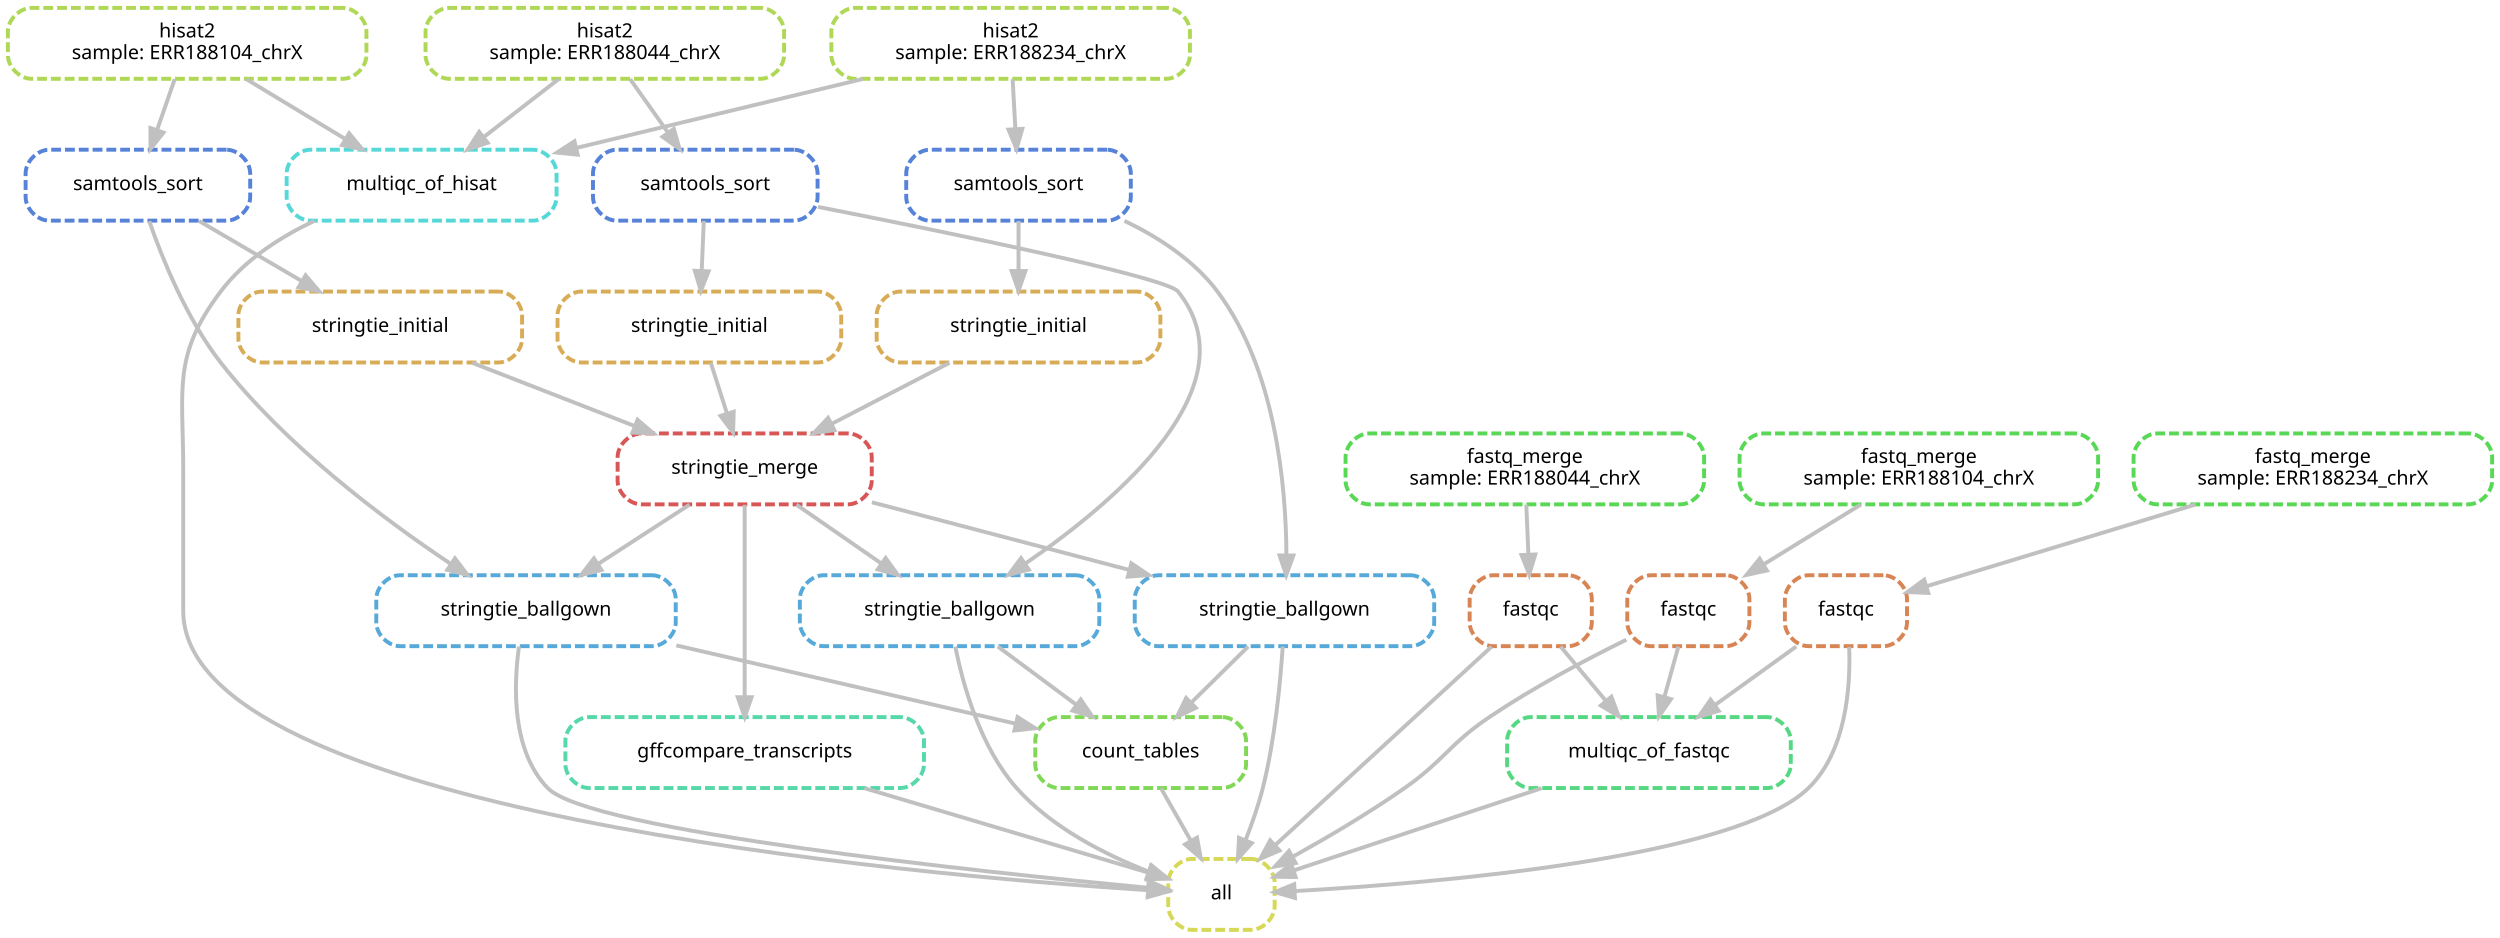
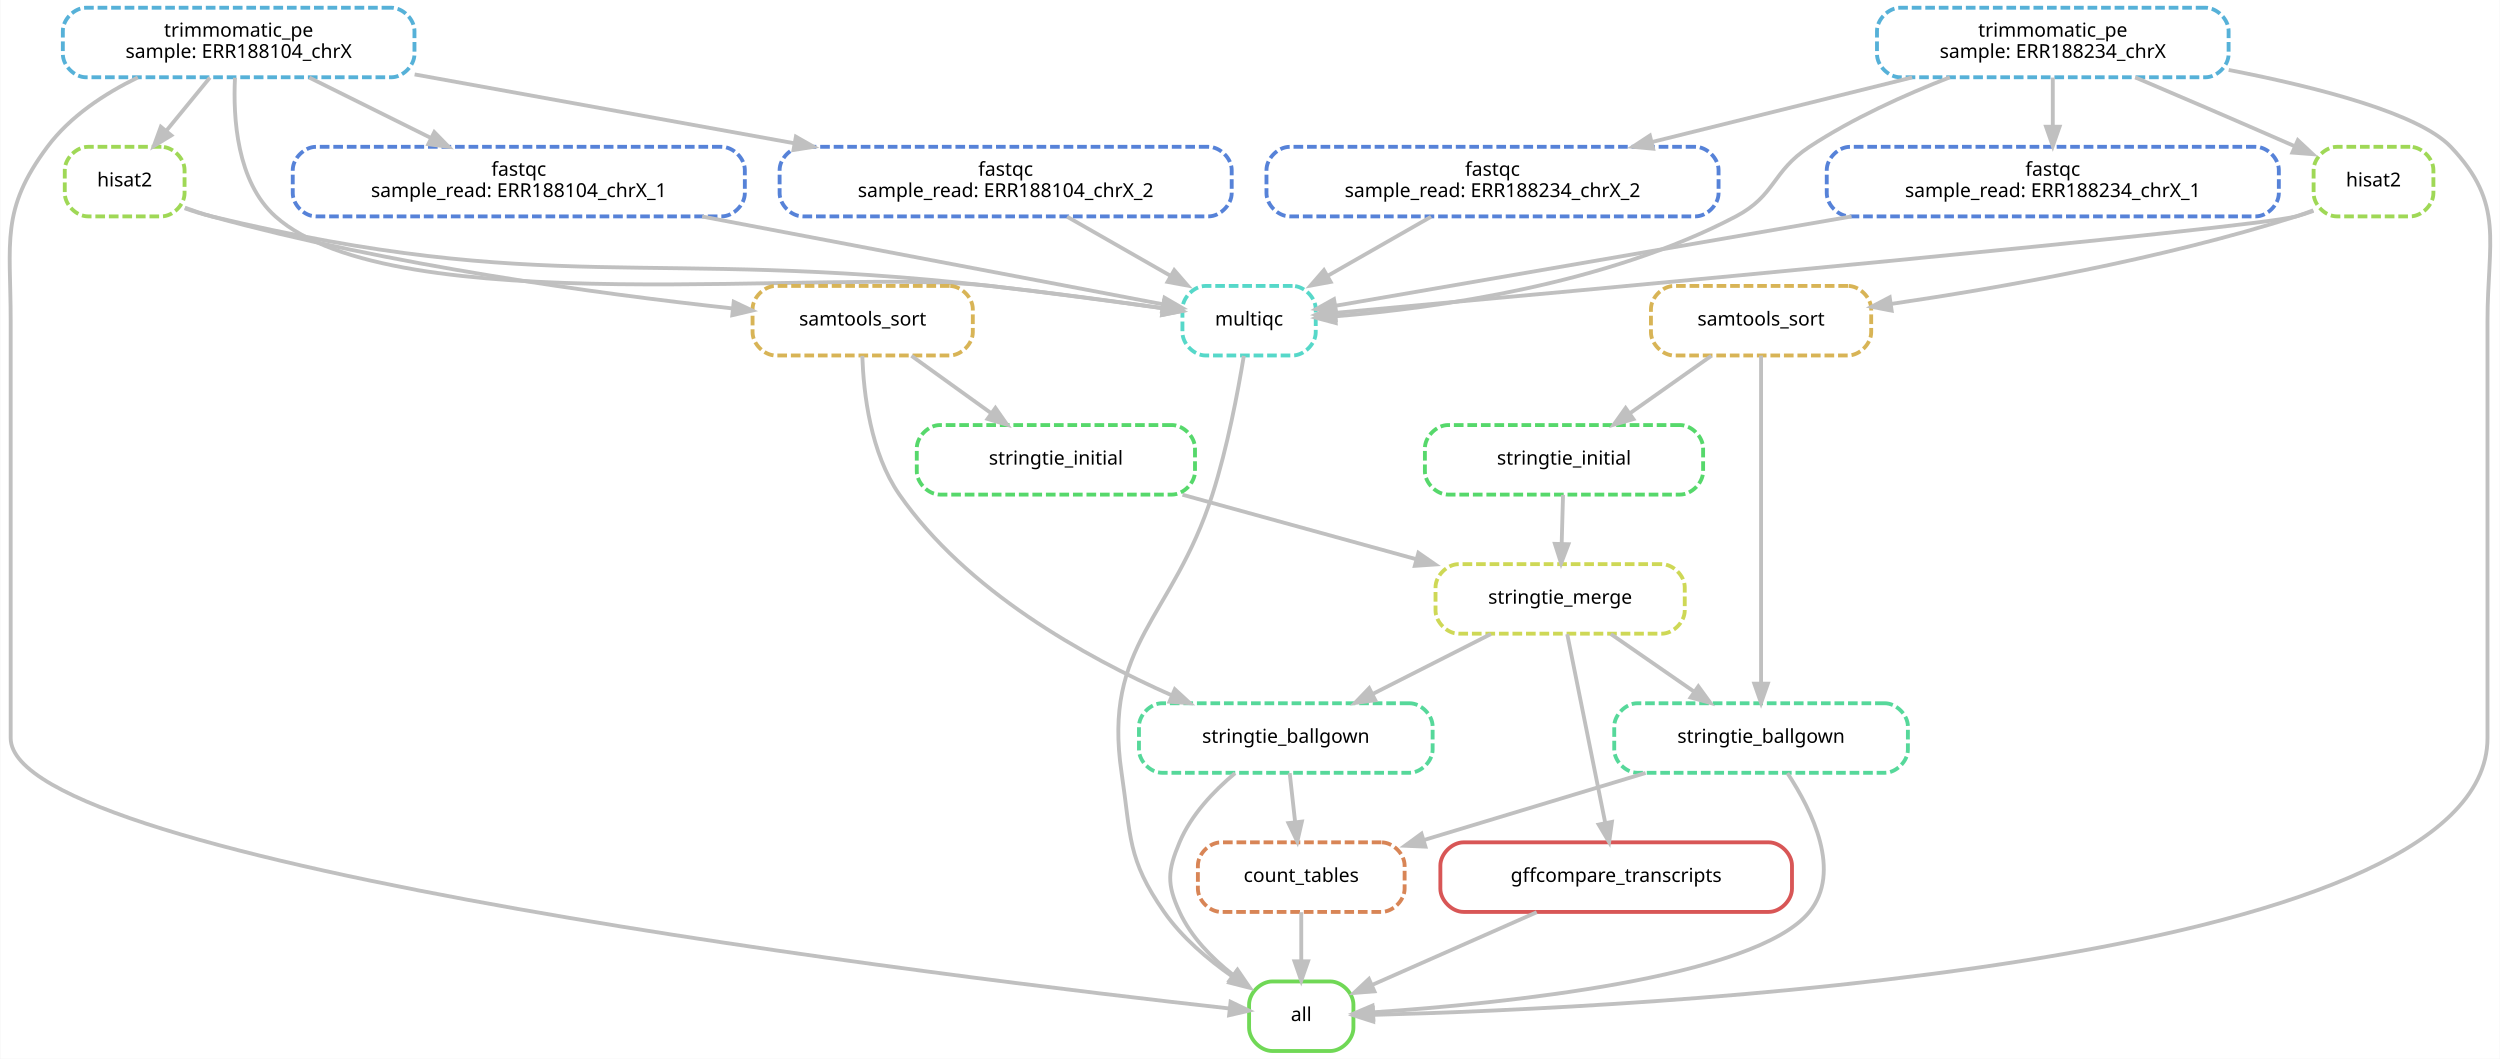
- <svg xmlns="http://www.w3.org/2000/svg" width="1269pt" height="476pt" viewBox="0.00 0.00 1269.00 476.00">
-   <g id="graph0" class="graph" transform="scale(1 1) rotate(0) translate(4 472)">
-     <polygon fill="#ffffff" stroke="transparent" points="-4,4 -4,-472 1265,-472 1265,4 -4,4" />
+ <svg xmlns="http://www.w3.org/2000/svg" width="1294pt" height="548pt" viewBox="0.00 0.00 1293.65 548.00">
+   <g id="graph0" class="graph" transform="scale(1 1) rotate(0) translate(4 544)">
+     <polygon fill="#ffffff" stroke="transparent" points="-4,4 -4,-544 1289.652,-544 1289.652,4 -4,4" />
    <g id="node1" class="node">
-       <path fill="none" stroke="#d6d856" stroke-width="2" stroke-dasharray="5,2" d="M631,-36C631,-36 601,-36 601,-36 595,-36 589,-30 589,-24 589,-24 589,-12 589,-12 589,-6 595,0 601,0 601,0 631,0 631,0 637,0 643,-6 643,-12 643,-12 643,-24 643,-24 643,-30 637,-36 631,-36" />
-       <text text-anchor="middle" x="616" y="-15.5" font-family="sans" font-size="10.00" fill="#000000">all</text>
+       <path fill="none" stroke="#70d856" stroke-width="2" d="M684.352,-36C684.352,-36 654.352,-36 654.352,-36 648.352,-36 642.352,-30 642.352,-24 642.352,-24 642.352,-12 642.352,-12 642.352,-6 648.352,0 654.352,0 654.352,0 684.352,0 684.352,0 690.352,0 696.352,-6 696.352,-12 696.352,-12 696.352,-24 696.352,-24 696.352,-30 690.352,-36 684.352,-36" />
+       <text text-anchor="middle" x="669.352" y="-15.5" font-family="sans" font-size="10.00" fill="#000000">all</text>
    </g>
    <g id="node2" class="node">
-       <path fill="none" stroke="#56a9d8" stroke-width="2" stroke-dasharray="5,2" d="M542,-180C542,-180 414,-180 414,-180 408,-180 402,-174 402,-168 402,-168 402,-156 402,-156 402,-150 408,-144 414,-144 414,-144 542,-144 542,-144 548,-144 554,-150 554,-156 554,-156 554,-168 554,-168 554,-174 548,-180 542,-180" />
-       <text text-anchor="middle" x="478" y="-159.5" font-family="sans" font-size="10.00" fill="#000000">stringtie_ballgown</text>
+       <path fill="none" stroke="#56d89a" stroke-width="2" stroke-dasharray="5,2" d="M725.352,-180C725.352,-180 597.352,-180 597.352,-180 591.352,-180 585.352,-174 585.352,-168 585.352,-168 585.352,-156 585.352,-156 585.352,-150 591.352,-144 597.352,-144 597.352,-144 725.352,-144 725.352,-144 731.352,-144 737.352,-150 737.352,-156 737.352,-156 737.352,-168 737.352,-168 737.352,-174 731.352,-180 725.352,-180" />
+       <text text-anchor="middle" x="661.352" y="-159.5" font-family="sans" font-size="10.00" fill="#000000">stringtie_ballgown</text>
    </g>
    <g id="edge1" class="edge">
-       <path fill="none" stroke="#c0c0c0" stroke-width="2" d="M480.894,-143.777C484.86,-124.033 493.692,-92.6 512,-72 529.894,-51.865 557.099,-38.113 579.197,-29.527" />
-       <polygon fill="#c0c0c0" stroke="#c0c0c0" stroke-width="2" points="580.453,-32.794 588.624,-26.051 578.031,-26.227 580.453,-32.794" />
+       <path fill="none" stroke="#c0c0c0" stroke-width="2" d="M635.095,-143.815C624.009,-134.529 612.306,-122.19 606.352,-108 600.161,-93.246 599.666,-86.536 606.352,-72 612.299,-59.068 623.042,-48.074 633.991,-39.448" />
+       <polygon fill="#c0c0c0" stroke="#c0c0c0" stroke-width="2" points="636.343,-42.063 642.329,-33.321 632.198,-36.423 636.343,-42.063" />
+     </g>
+     <g id="node6" class="node">
+       <path fill="none" stroke="#d88556" stroke-width="2" stroke-dasharray="5,2" d="M710.852,-108C710.852,-108 627.852,-108 627.852,-108 621.852,-108 615.852,-102 615.852,-96 615.852,-96 615.852,-84 615.852,-84 615.852,-78 621.852,-72 627.852,-72 627.852,-72 710.852,-72 710.852,-72 716.852,-72 722.852,-78 722.852,-84 722.852,-84 722.852,-96 722.852,-96 722.852,-102 716.852,-108 710.852,-108" />
+       <text text-anchor="middle" x="669.352" y="-87.5" font-family="sans" font-size="10.00" fill="#000000">count_tables</text>
+     </g>
+     <g id="edge21" class="edge">
+       <path fill="none" stroke="#c0c0c0" stroke-width="2" d="M663.37,-143.831C664.226,-136.131 665.243,-126.974 666.194,-118.417" />
+       <polygon fill="#c0c0c0" stroke="#c0c0c0" stroke-width="2" points="669.68,-118.739 667.306,-108.413 662.723,-117.966 669.68,-118.739" />
+     </g>
+     <g id="node3" class="node">
+       <path fill="none" stroke="#56d89a" stroke-width="2" stroke-dasharray="5,2" d="M971.352,-180C971.352,-180 843.352,-180 843.352,-180 837.352,-180 831.352,-174 831.352,-168 831.352,-168 831.352,-156 831.352,-156 831.352,-150 837.352,-144 843.352,-144 843.352,-144 971.352,-144 971.352,-144 977.352,-144 983.352,-150 983.352,-156 983.352,-156 983.352,-168 983.352,-168 983.352,-174 977.352,-180 971.352,-180" />
+       <text text-anchor="middle" x="907.352" y="-159.5" font-family="sans" font-size="10.00" fill="#000000">stringtie_ballgown</text>
+     </g>
+     <g id="edge2" class="edge">
+       <path fill="none" stroke="#c0c0c0" stroke-width="2" d="M920.993,-143.829C933.989,-124.13 949.263,-92.736 932.352,-72 904.306,-37.611 772.496,-24.505 706.785,-20.046" />
+       <polygon fill="#c0c0c0" stroke="#c0c0c0" stroke-width="2" points="706.659,-16.531 696.454,-19.38 706.208,-23.516 706.659,-16.531" />
+     </g>
+     <g id="edge22" class="edge">
+       <path fill="none" stroke="#c0c0c0" stroke-width="2" d="M847.601,-143.924C812.611,-133.339 768.447,-119.978 732.832,-109.204" />
+       <polygon fill="#c0c0c0" stroke="#c0c0c0" stroke-width="2" points="733.614,-105.784 723.029,-106.239 731.587,-112.484 733.614,-105.784" />
+     </g>
+     <g id="node4" class="node">
+       <path fill="none" stroke="#d85656" stroke-width="2" d="M911.352,-108C911.352,-108 753.352,-108 753.352,-108 747.352,-108 741.352,-102 741.352,-96 741.352,-96 741.352,-84 741.352,-84 741.352,-78 747.352,-72 753.352,-72 753.352,-72 911.352,-72 911.352,-72 917.352,-72 923.352,-78 923.352,-84 923.352,-84 923.352,-96 923.352,-96 923.352,-102 917.352,-108 911.352,-108" />
+       <text text-anchor="middle" x="832.352" y="-87.5" font-family="sans" font-size="10.00" fill="#000000">gffcompare_transcripts</text>
+     </g>
+     <g id="edge3" class="edge">
+       <path fill="none" stroke="#c0c0c0" stroke-width="2" d="M791.22,-71.831C764.961,-60.232 731.222,-45.329 705.904,-34.146" />
+       <polygon fill="#c0c0c0" stroke="#c0c0c0" stroke-width="2" points="707.207,-30.895 696.646,-30.056 704.379,-37.298 707.207,-30.895" />
+     </g>
+     <g id="node5" class="node">
+       <path fill="none" stroke="#56d8c9" stroke-width="2" stroke-dasharray="5,2" d="M664.852,-396C664.852,-396 619.852,-396 619.852,-396 613.852,-396 607.852,-390 607.852,-384 607.852,-384 607.852,-372 607.852,-372 607.852,-366 613.852,-360 619.852,-360 619.852,-360 664.852,-360 664.852,-360 670.852,-360 676.852,-366 676.852,-372 676.852,-372 676.852,-384 676.852,-384 676.852,-390 670.852,-396 664.852,-396" />
+       <text text-anchor="middle" x="642.352" y="-375.5" font-family="sans" font-size="10.00" fill="#000000">multiqc</text>
+     </g>
+     <g id="edge4" class="edge">
+       <path fill="none" stroke="#c0c0c0" stroke-width="2" d="M639.621,-359.791C636.606,-341.41 631.128,-312.339 623.352,-288 602.862,-223.871 566.406,-210.584 576.352,-144 581.295,-110.907 579.223,-99.454 598.352,-72 607.559,-58.785 621.003,-47.396 633.722,-38.529" />
+       <polygon fill="#c0c0c0" stroke="#c0c0c0" stroke-width="2" points="635.954,-41.248 642.351,-32.802 632.083,-35.416 635.954,-41.248" />
+     </g>
+     <g id="edge5" class="edge">
+       <path fill="none" stroke="#c0c0c0" stroke-width="2" d="M669.352,-71.831C669.352,-64.131 669.352,-54.974 669.352,-46.417" />
+       <polygon fill="#c0c0c0" stroke="#c0c0c0" stroke-width="2" points="672.852,-46.413 669.352,-36.413 665.852,-46.413 672.852,-46.413" />
+     </g>
+     <g id="node7" class="node">
+       <path fill="none" stroke="#56b1d8" stroke-width="2" stroke-dasharray="5,2" d="M198.352,-540C198.352,-540 40.352,-540 40.352,-540 34.352,-540 28.352,-534 28.352,-528 28.352,-528 28.352,-516 28.352,-516 28.352,-510 34.352,-504 40.352,-504 40.352,-504 198.352,-504 198.352,-504 204.352,-504 210.352,-510 210.352,-516 210.352,-516 210.352,-528 210.352,-528 210.352,-534 204.352,-540 198.352,-540" />
+       <text text-anchor="middle" x="119.352" y="-525" font-family="sans" font-size="10.00" fill="#000000">trimmomatic_pe</text>
+       <text text-anchor="middle" x="119.352" y="-514" font-family="sans" font-size="10.00" fill="#000000">sample: ERR188104_chrX</text>
+     </g>
+     <g id="edge6" class="edge">
+       <path fill="none" stroke="#c0c0c0" stroke-width="2" d="M67.147,-503.905C49.879,-495.498 32.098,-483.785 20.352,-468 -4.055,-435.203 1.352,-418.882 1.352,-378 1.352,-378 1.352,-378 1.352,-162 1.352,-96.962 491.495,-37.686 632.077,-22.022" />
+       <polygon fill="#c0c0c0" stroke="#c0c0c0" stroke-width="2" points="632.783,-25.466 642.338,-20.888 632.014,-18.508 632.783,-25.466" />
+     </g>
+     <g id="edge19" class="edge">
+       <path fill="none" stroke="#c0c0c0" stroke-width="2" d="M117.456,-503.748C116.423,-483.058 118.357,-449.889 138.352,-432 199.918,-376.918 426.289,-405.501 508.352,-396 538.199,-392.544 571.702,-388.044 597.741,-384.408" />
+       <polygon fill="#c0c0c0" stroke="#c0c0c0" stroke-width="2" points="598.274,-387.867 607.69,-383.01 597.3,-380.935 598.274,-387.867" />
+     </g>
+     <g id="node12" class="node">
+       <path fill="none" stroke="#5682d8" stroke-width="2" stroke-dasharray="5,2" d="M369.352,-468C369.352,-468 159.352,-468 159.352,-468 153.352,-468 147.352,-462 147.352,-456 147.352,-456 147.352,-444 147.352,-444 147.352,-438 153.352,-432 159.352,-432 159.352,-432 369.352,-432 369.352,-432 375.352,-432 381.352,-438 381.352,-444 381.352,-444 381.352,-456 381.352,-456 381.352,-462 375.352,-468 369.352,-468" />
+       <text text-anchor="middle" x="264.352" y="-453" font-family="sans" font-size="10.00" fill="#000000">fastqc</text>
+       <text text-anchor="middle" x="264.352" y="-442" font-family="sans" font-size="10.00" fill="#000000">sample_read: ERR188104_chrX_1</text>
+     </g>
+     <g id="edge27" class="edge">
+       <path fill="none" stroke="#c0c0c0" stroke-width="2" d="M155.941,-503.831C175.076,-494.33 198.674,-482.612 218.964,-472.537" />
+       <polygon fill="#c0c0c0" stroke="#c0c0c0" stroke-width="2" points="220.625,-475.62 228.025,-468.038 217.512,-469.351 220.625,-475.62" />
+     </g>
+     <g id="node14" class="node">
+       <path fill="none" stroke="#5682d8" stroke-width="2" stroke-dasharray="5,2" d="M621.352,-468C621.352,-468 411.352,-468 411.352,-468 405.352,-468 399.352,-462 399.352,-456 399.352,-456 399.352,-444 399.352,-444 399.352,-438 405.352,-432 411.352,-432 411.352,-432 621.352,-432 621.352,-432 627.352,-432 633.352,-438 633.352,-444 633.352,-444 633.352,-456 633.352,-456 633.352,-462 627.352,-468 621.352,-468" />
+       <text text-anchor="middle" x="516.352" y="-453" font-family="sans" font-size="10.00" fill="#000000">fastqc</text>
+       <text text-anchor="middle" x="516.352" y="-442" font-family="sans" font-size="10.00" fill="#000000">sample_read: ERR188104_chrX_2</text>
+     </g>
+     <g id="edge29" class="edge">
+       <path fill="none" stroke="#c0c0c0" stroke-width="2" d="M210.431,-505.482C268.872,-494.883 345.09,-481.06 406.828,-469.863" />
+       <polygon fill="#c0c0c0" stroke="#c0c0c0" stroke-width="2" points="407.784,-473.247 416.999,-468.019 406.535,-466.359 407.784,-473.247" />
+     </g>
+     <g id="node16" class="node">
+       <path fill="none" stroke="#9fd856" stroke-width="2" stroke-dasharray="5,2" d="M79.352,-468C79.352,-468 41.352,-468 41.352,-468 35.352,-468 29.352,-462 29.352,-456 29.352,-456 29.352,-444 29.352,-444 29.352,-438 35.352,-432 41.352,-432 41.352,-432 79.352,-432 79.352,-432 85.352,-432 91.352,-438 91.352,-444 91.352,-444 91.352,-456 91.352,-456 91.352,-462 85.352,-468 79.352,-468" />
+       <text text-anchor="middle" x="60.352" y="-447.5" font-family="sans" font-size="10.00" fill="#000000">hisat2</text>
+     </g>
+     <g id="edge31" class="edge">
+       <path fill="none" stroke="#c0c0c0" stroke-width="2" d="M104.463,-503.831C97.599,-495.454 89.322,-485.353 81.8,-476.175" />
+       <polygon fill="#c0c0c0" stroke="#c0c0c0" stroke-width="2" points="84.486,-473.93 75.44,-468.413 79.071,-478.366 84.486,-473.93" />
+     </g>
+     <g id="node8" class="node">
+       <path fill="none" stroke="#56b1d8" stroke-width="2" stroke-dasharray="5,2" d="M1137.352,-540C1137.352,-540 979.352,-540 979.352,-540 973.352,-540 967.352,-534 967.352,-528 967.352,-528 967.352,-516 967.352,-516 967.352,-510 973.352,-504 979.352,-504 979.352,-504 1137.352,-504 1137.352,-504 1143.352,-504 1149.352,-510 1149.352,-516 1149.352,-516 1149.352,-528 1149.352,-528 1149.352,-534 1143.352,-540 1137.352,-540" />
+       <text text-anchor="middle" x="1058.352" y="-525" font-family="sans" font-size="10.00" fill="#000000">trimmomatic_pe</text>
+       <text text-anchor="middle" x="1058.352" y="-514" font-family="sans" font-size="10.00" fill="#000000">sample: ERR188234_chrX</text>
+     </g>
+     <g id="edge7" class="edge">
+       <path fill="none" stroke="#c0c0c0" stroke-width="2" d="M1149.387,-507.794C1196.73,-498.578 1248.061,-485.098 1264.352,-468 1292.553,-438.402 1283.352,-418.882 1283.352,-378 1283.352,-378 1283.352,-378 1283.352,-162 1283.352,-42.871 839.708,-22.221 706.639,-18.707" />
+       <polygon fill="#c0c0c0" stroke="#c0c0c0" stroke-width="2" points="706.61,-15.205 696.527,-18.457 706.437,-22.203 706.61,-15.205" />
+     </g>
+     <g id="edge20" class="edge">
+       <path fill="none" stroke="#c0c0c0" stroke-width="2" d="M1005.053,-503.985C981.765,-494.919 954.723,-482.709 932.352,-468 912.913,-455.219 914.936,-442.841 894.352,-432 827.546,-396.817 739.315,-384.554 686.934,-380.282" />
+       <polygon fill="#c0c0c0" stroke="#c0c0c0" stroke-width="2" points="687.188,-376.791 676.953,-379.529 686.662,-383.771 687.188,-376.791" />
+     </g>
+     <g id="node13" class="node">
+       <path fill="none" stroke="#5682d8" stroke-width="2" stroke-dasharray="5,2" d="M1163.352,-468C1163.352,-468 953.352,-468 953.352,-468 947.352,-468 941.352,-462 941.352,-456 941.352,-456 941.352,-444 941.352,-444 941.352,-438 947.352,-432 953.352,-432 953.352,-432 1163.352,-432 1163.352,-432 1169.352,-432 1175.352,-438 1175.352,-444 1175.352,-444 1175.352,-456 1175.352,-456 1175.352,-462 1169.352,-468 1163.352,-468" />
+       <text text-anchor="middle" x="1058.352" y="-453" font-family="sans" font-size="10.00" fill="#000000">fastqc</text>
+       <text text-anchor="middle" x="1058.352" y="-442" font-family="sans" font-size="10.00" fill="#000000">sample_read: ERR188234_chrX_1</text>
+     </g>
+     <g id="edge28" class="edge">
+       <path fill="none" stroke="#c0c0c0" stroke-width="2" d="M1058.352,-503.831C1058.352,-496.131 1058.352,-486.974 1058.352,-478.417" />
+       <polygon fill="#c0c0c0" stroke="#c0c0c0" stroke-width="2" points="1061.852,-478.413 1058.352,-468.413 1054.852,-478.413 1061.852,-478.413" />
+     </g>
+     <g id="node15" class="node">
+       <path fill="none" stroke="#5682d8" stroke-width="2" stroke-dasharray="5,2" d="M873.352,-468C873.352,-468 663.352,-468 663.352,-468 657.352,-468 651.352,-462 651.352,-456 651.352,-456 651.352,-444 651.352,-444 651.352,-438 657.352,-432 663.352,-432 663.352,-432 873.352,-432 873.352,-432 879.352,-432 885.352,-438 885.352,-444 885.352,-444 885.352,-456 885.352,-456 885.352,-462 879.352,-468 873.352,-468" />
+       <text text-anchor="middle" x="768.352" y="-453" font-family="sans" font-size="10.00" fill="#000000">fastqc</text>
+       <text text-anchor="middle" x="768.352" y="-442" font-family="sans" font-size="10.00" fill="#000000">sample_read: ERR188234_chrX_2</text>
+     </g>
+     <g id="edge30" class="edge">
+       <path fill="none" stroke="#c0c0c0" stroke-width="2" d="M985.547,-503.924C944.531,-493.741 893.169,-480.989 850.691,-470.443" />
+       <polygon fill="#c0c0c0" stroke="#c0c0c0" stroke-width="2" points="851.484,-467.034 840.935,-468.021 849.797,-473.827 851.484,-467.034" />
+     </g>
+     <g id="node17" class="node">
+       <path fill="none" stroke="#9fd856" stroke-width="2" stroke-dasharray="5,2" d="M1243.352,-468C1243.352,-468 1205.352,-468 1205.352,-468 1199.352,-468 1193.352,-462 1193.352,-456 1193.352,-456 1193.352,-444 1193.352,-444 1193.352,-438 1199.352,-432 1205.352,-432 1205.352,-432 1243.352,-432 1243.352,-432 1249.352,-432 1255.352,-438 1255.352,-444 1255.352,-444 1255.352,-456 1255.352,-456 1255.352,-462 1249.352,-468 1243.352,-468" />
+       <text text-anchor="middle" x="1224.352" y="-447.5" font-family="sans" font-size="10.00" fill="#000000">hisat2</text>
+     </g>
+     <g id="edge32" class="edge">
+       <path fill="none" stroke="#c0c0c0" stroke-width="2" d="M1101.009,-503.943C1123.352,-494.434 1151.361,-482.434 1183.698,-468.258" />
+       <polygon fill="#c0c0c0" stroke="#c0c0c0" stroke-width="2" points="1185.184,-471.428 1192.932,-464.203 1182.369,-465.019 1185.184,-471.428" />
+     </g>
+     <g id="node9" class="node">
+       <path fill="none" stroke="#ced856" stroke-width="2" stroke-dasharray="5,2" d="M855.852,-252C855.852,-252 750.852,-252 750.852,-252 744.852,-252 738.852,-246 738.852,-240 738.852,-240 738.852,-228 738.852,-228 738.852,-222 744.852,-216 750.852,-216 750.852,-216 855.852,-216 855.852,-216 861.852,-216 867.852,-222 867.852,-228 867.852,-228 867.852,-240 867.852,-240 867.852,-246 861.852,-252 855.852,-252" />
+       <text text-anchor="middle" x="803.352" y="-231.5" font-family="sans" font-size="10.00" fill="#000000">stringtie_merge</text>
+     </g>
+     <g id="edge8" class="edge">
+       <path fill="none" stroke="#c0c0c0" stroke-width="2" d="M767.519,-215.831C748.936,-206.409 726.053,-194.806 706.295,-184.788" />
+       <polygon fill="#c0c0c0" stroke="#c0c0c0" stroke-width="2" points="707.674,-181.564 697.173,-180.163 704.509,-187.807 707.674,-181.564" />
+     </g>
+     <g id="edge10" class="edge">
+       <path fill="none" stroke="#c0c0c0" stroke-width="2" d="M829.595,-215.831C842.651,-206.793 858.605,-195.748 872.656,-186.02" />
+       <polygon fill="#c0c0c0" stroke="#c0c0c0" stroke-width="2" points="874.887,-188.733 881.116,-180.163 870.902,-182.977 874.887,-188.733" />
+     </g>
+     <g id="edge12" class="edge">
+       <path fill="none" stroke="#c0c0c0" stroke-width="2" d="M807.024,-215.762C811.993,-191.093 820.901,-146.86 826.718,-117.973" />
+       <polygon fill="#c0c0c0" stroke="#c0c0c0" stroke-width="2" points="830.165,-118.584 828.708,-108.09 823.303,-117.202 830.165,-118.584" />
+     </g>
+     <g id="node10" class="node">
+       <path fill="none" stroke="#d8b456" stroke-width="2" stroke-dasharray="5,2" d="M487.352,-396C487.352,-396 397.352,-396 397.352,-396 391.352,-396 385.352,-390 385.352,-384 385.352,-384 385.352,-372 385.352,-372 385.352,-366 391.352,-360 397.352,-360 397.352,-360 487.352,-360 487.352,-360 493.352,-360 499.352,-366 499.352,-372 499.352,-372 499.352,-384 499.352,-384 499.352,-390 493.352,-396 487.352,-396" />
+       <text text-anchor="middle" x="442.352" y="-375.5" font-family="sans" font-size="10.00" fill="#000000">samtools_sort</text>
+     </g>
+     <g id="edge9" class="edge">
+       <path fill="none" stroke="#c0c0c0" stroke-width="2" d="M442.15,-359.811C442.796,-340.383 446.384,-309.491 461.352,-288 495.91,-238.379 556.945,-204.137 602.528,-184.009" />
+       <polygon fill="#c0c0c0" stroke="#c0c0c0" stroke-width="2" points="603.917,-187.221 611.716,-180.049 601.147,-180.793 603.917,-187.221" />
+     </g>
+     <g id="node18" class="node">
+       <path fill="none" stroke="#56d86b" stroke-width="2" stroke-dasharray="5,2" d="M602.352,-324C602.352,-324 482.352,-324 482.352,-324 476.352,-324 470.352,-318 470.352,-312 470.352,-312 470.352,-300 470.352,-300 470.352,-294 476.352,-288 482.352,-288 482.352,-288 602.352,-288 602.352,-288 608.352,-288 614.352,-294 614.352,-300 614.352,-300 614.352,-312 614.352,-312 614.352,-318 608.352,-324 602.352,-324" />
+       <text text-anchor="middle" x="542.352" y="-303.5" font-family="sans" font-size="10.00" fill="#000000">stringtie_initial</text>
+     </g>
+     <g id="edge33" class="edge">
+       <path fill="none" stroke="#c0c0c0" stroke-width="2" d="M467.586,-359.831C480.139,-350.793 495.48,-339.748 508.991,-330.02" />
+       <polygon fill="#c0c0c0" stroke="#c0c0c0" stroke-width="2" points="511.055,-332.846 517.125,-324.163 506.965,-327.166 511.055,-332.846" />
    </g>
    <g id="node11" class="node">
-       <path fill="none" stroke="#80d856" stroke-width="2" stroke-dasharray="5,2" d="M616.5,-108C616.5,-108 533.5,-108 533.5,-108 527.5,-108 521.5,-102 521.5,-96 521.5,-96 521.5,-84 521.5,-84 521.5,-78 527.5,-72 533.5,-72 533.5,-72 616.5,-72 616.5,-72 622.5,-72 628.5,-78 628.5,-84 628.5,-84 628.5,-96 628.5,-96 628.5,-102 622.5,-108 616.5,-108" />
-       <text text-anchor="middle" x="575" y="-87.5" font-family="sans" font-size="10.00" fill="#000000">count_tables</text>
-     </g>
-     <g id="edge27" class="edge">
-       <path fill="none" stroke="#c0c0c0" stroke-width="2" d="M502.477,-143.831C514.539,-134.878 529.254,-123.956 542.269,-114.296" />
-       <polygon fill="#c0c0c0" stroke="#c0c0c0" stroke-width="2" points="544.587,-116.933 550.531,-108.163 540.415,-111.313 544.587,-116.933" />
-     </g>
-     <g id="node3" class="node">
-       <path fill="none" stroke="#56a9d8" stroke-width="2" stroke-dasharray="5,2" d="M327,-180C327,-180 199,-180 199,-180 193,-180 187,-174 187,-168 187,-168 187,-156 187,-156 187,-150 193,-144 199,-144 199,-144 327,-144 327,-144 333,-144 339,-150 339,-156 339,-156 339,-168 339,-168 339,-174 333,-180 327,-180" />
-       <text text-anchor="middle" x="263" y="-159.5" font-family="sans" font-size="10.00" fill="#000000">stringtie_ballgown</text>
-     </g>
-     <g id="edge2" class="edge">
-       <path fill="none" stroke="#c0c0c0" stroke-width="2" d="M259.443,-143.787C256.622,-123.448 255.74,-90.911 274,-72 295.022,-50.229 494.614,-29.294 578.817,-21.352" />
-       <polygon fill="#c0c0c0" stroke="#c0c0c0" stroke-width="2" points="579.333,-24.819 588.965,-20.405 578.683,-17.849 579.333,-24.819" />
-     </g>
-     <g id="edge28" class="edge">
-       <path fill="none" stroke="#c0c0c0" stroke-width="2" d="M339.324,-144.387C392.151,-132.196 461.641,-116.16 511.455,-104.664" />
-       <polygon fill="#c0c0c0" stroke="#c0c0c0" stroke-width="2" points="512.501,-108.015 521.458,-102.356 510.927,-101.194 512.501,-108.015" />
-     </g>
-     <g id="node4" class="node">
-       <path fill="none" stroke="#56a9d8" stroke-width="2" stroke-dasharray="5,2" d="M712,-180C712,-180 584,-180 584,-180 578,-180 572,-174 572,-168 572,-168 572,-156 572,-156 572,-150 578,-144 584,-144 584,-144 712,-144 712,-144 718,-144 724,-150 724,-156 724,-156 724,-168 724,-168 724,-174 718,-180 712,-180" />
-       <text text-anchor="middle" x="648" y="-159.5" font-family="sans" font-size="10.00" fill="#000000">stringtie_ballgown</text>
-     </g>
-     <g id="edge3" class="edge">
-       <path fill="none" stroke="#c0c0c0" stroke-width="2" d="M647.11,-143.828C645.902,-125.476 643.14,-96.426 637,-72 634.779,-63.165 631.502,-53.823 628.193,-45.439" />
-       <polygon fill="#c0c0c0" stroke="#c0c0c0" stroke-width="2" points="631.401,-44.037 624.356,-36.123 624.928,-46.703 631.401,-44.037" />
-     </g>
-     <g id="edge29" class="edge">
-       <path fill="none" stroke="#c0c0c0" stroke-width="2" d="M629.579,-143.831C620.847,-135.219 610.268,-124.785 600.758,-115.405" />
-       <polygon fill="#c0c0c0" stroke="#c0c0c0" stroke-width="2" points="602.992,-112.693 593.415,-108.163 598.077,-117.677 602.992,-112.693" />
-     </g>
-     <g id="node5" class="node">
-       <path fill="none" stroke="#56d8a9" stroke-width="2" stroke-dasharray="5,2" d="M453,-108C453,-108 295,-108 295,-108 289,-108 283,-102 283,-96 283,-96 283,-84 283,-84 283,-78 289,-72 295,-72 295,-72 453,-72 453,-72 459,-72 465,-78 465,-84 465,-84 465,-96 465,-96 465,-102 459,-108 453,-108" />
-       <text text-anchor="middle" x="374" y="-87.5" font-family="sans" font-size="10.00" fill="#000000">gffcompare_transcripts</text>
-     </g>
-     <g id="edge4" class="edge">
-       <path fill="none" stroke="#c0c0c0" stroke-width="2" d="M434.755,-71.924C480.124,-58.426 540.664,-40.414 578.999,-29.009" />
-       <polygon fill="#c0c0c0" stroke="#c0c0c0" stroke-width="2" points="580.131,-32.324 588.718,-26.117 578.135,-25.614 580.131,-32.324" />
-     </g>
-     <g id="node6" class="node">
-       <path fill="none" stroke="#d88556" stroke-width="2" stroke-dasharray="5,2" d="M792,-180C792,-180 754,-180 754,-180 748,-180 742,-174 742,-168 742,-168 742,-156 742,-156 742,-150 748,-144 754,-144 754,-144 792,-144 792,-144 798,-144 804,-150 804,-156 804,-156 804,-168 804,-168 804,-174 798,-180 792,-180" />
-       <text text-anchor="middle" x="773" y="-159.5" font-family="sans" font-size="10.00" fill="#000000">fastqc</text>
-     </g>
-     <g id="edge5" class="edge">
-       <path fill="none" stroke="#c0c0c0" stroke-width="2" d="M753.116,-143.762C725.275,-118.227 674.582,-71.732 643.247,-42.991" />
-       <polygon fill="#c0c0c0" stroke="#c0c0c0" stroke-width="2" points="645.458,-40.27 635.723,-36.09 640.726,-45.428 645.458,-40.27" />
-     </g>
-     <g id="node9" class="node">
-       <path fill="none" stroke="#56d882" stroke-width="2" stroke-dasharray="5,2" d="M893,-108C893,-108 773,-108 773,-108 767,-108 761,-102 761,-96 761,-96 761,-84 761,-84 761,-78 767,-72 773,-72 773,-72 893,-72 893,-72 899,-72 905,-78 905,-84 905,-84 905,-96 905,-96 905,-102 899,-108 893,-108" />
-       <text text-anchor="middle" x="833" y="-87.5" font-family="sans" font-size="10.00" fill="#000000">multiqc_of_fastqc</text>
-     </g>
-     <g id="edge21" class="edge">
-       <path fill="none" stroke="#c0c0c0" stroke-width="2" d="M788.14,-143.831C795.122,-135.454 803.539,-125.353 811.188,-116.175" />
-       <polygon fill="#c0c0c0" stroke="#c0c0c0" stroke-width="2" points="813.942,-118.336 817.656,-108.413 808.565,-113.855 813.942,-118.336" />
-     </g>
-     <g id="node7" class="node">
-       <path fill="none" stroke="#d88556" stroke-width="2" stroke-dasharray="5,2" d="M872,-180C872,-180 834,-180 834,-180 828,-180 822,-174 822,-168 822,-168 822,-156 822,-156 822,-150 828,-144 834,-144 834,-144 872,-144 872,-144 878,-144 884,-150 884,-156 884,-156 884,-168 884,-168 884,-174 878,-180 872,-180" />
-       <text text-anchor="middle" x="853" y="-159.5" font-family="sans" font-size="10.00" fill="#000000">fastqc</text>
-     </g>
-     <g id="edge6" class="edge">
-       <path fill="none" stroke="#c0c0c0" stroke-width="2" d="M821.547,-147.281C801.116,-137.219 774.245,-123.023 752,-108 731.345,-94.05 729.407,-86.31 709,-72 690.906,-59.312 669.662,-46.813 652.049,-37.04" />
-       <polygon fill="#c0c0c0" stroke="#c0c0c0" stroke-width="2" points="653.657,-33.93 643.206,-32.191 650.292,-40.068 653.657,-33.93" />
-     </g>
-     <g id="edge22" class="edge">
-       <path fill="none" stroke="#c0c0c0" stroke-width="2" d="M847.953,-143.831C845.791,-136.046 843.215,-126.773 840.815,-118.135" />
-       <polygon fill="#c0c0c0" stroke="#c0c0c0" stroke-width="2" points="844.164,-117.112 838.115,-108.413 837.419,-118.985 844.164,-117.112" />
-     </g>
-     <g id="node8" class="node">
-       <path fill="none" stroke="#d88556" stroke-width="2" stroke-dasharray="5,2" d="M952,-180C952,-180 914,-180 914,-180 908,-180 902,-174 902,-168 902,-168 902,-156 902,-156 902,-150 908,-144 914,-144 914,-144 952,-144 952,-144 958,-144 964,-150 964,-156 964,-156 964,-168 964,-168 964,-174 958,-180 952,-180" />
-       <text text-anchor="middle" x="933" y="-159.5" font-family="sans" font-size="10.00" fill="#000000">fastqc</text>
-     </g>
-     <g id="edge7" class="edge">
-       <path fill="none" stroke="#c0c0c0" stroke-width="2" d="M934.643,-143.669C935.385,-123.222 933.127,-90.584 914,-72 877.414,-36.452 725.085,-23.769 653.491,-19.712" />
-       <polygon fill="#c0c0c0" stroke="#c0c0c0" stroke-width="2" points="653.304,-16.197 643.13,-19.153 652.927,-23.186 653.304,-16.197" />
+       <path fill="none" stroke="#d8b456" stroke-width="2" stroke-dasharray="5,2" d="M952.352,-396C952.352,-396 862.352,-396 862.352,-396 856.352,-396 850.352,-390 850.352,-384 850.352,-384 850.352,-372 850.352,-372 850.352,-366 856.352,-360 862.352,-360 862.352,-360 952.352,-360 952.352,-360 958.352,-360 964.352,-366 964.352,-372 964.352,-372 964.352,-384 964.352,-384 964.352,-390 958.352,-396 952.352,-396" />
+       <text text-anchor="middle" x="907.352" y="-375.5" font-family="sans" font-size="10.00" fill="#000000">samtools_sort</text>
+     </g>
+     <g id="edge11" class="edge">
+       <path fill="none" stroke="#c0c0c0" stroke-width="2" d="M907.352,-359.955C907.352,-322.394 907.352,-235.554 907.352,-190.41" />
+       <polygon fill="#c0c0c0" stroke="#c0c0c0" stroke-width="2" points="910.852,-190.145 907.352,-180.145 903.852,-190.145 910.852,-190.145" />
+     </g>
+     <g id="node19" class="node">
+       <path fill="none" stroke="#56d86b" stroke-width="2" stroke-dasharray="5,2" d="M865.352,-324C865.352,-324 745.352,-324 745.352,-324 739.352,-324 733.352,-318 733.352,-312 733.352,-312 733.352,-300 733.352,-300 733.352,-294 739.352,-288 745.352,-288 745.352,-288 865.352,-288 865.352,-288 871.352,-288 877.352,-294 877.352,-300 877.352,-300 877.352,-312 877.352,-312 877.352,-318 871.352,-324 865.352,-324" />
+       <text text-anchor="middle" x="805.352" y="-303.5" font-family="sans" font-size="10.00" fill="#000000">stringtie_initial</text>
+     </g>
+     <g id="edge34" class="edge">
+       <path fill="none" stroke="#c0c0c0" stroke-width="2" d="M881.613,-359.831C868.808,-350.793 853.161,-339.748 839.38,-330.02" />
+       <polygon fill="#c0c0c0" stroke="#c0c0c0" stroke-width="2" points="841.27,-327.07 831.082,-324.163 837.234,-332.789 841.27,-327.07" />
+     </g>
+     <g id="edge13" class="edge">
+       <path fill="none" stroke="#c0c0c0" stroke-width="2" d="M359.249,-431.924C435.582,-417.385 539.41,-397.608 597.77,-386.492" />
+       <polygon fill="#c0c0c0" stroke="#c0c0c0" stroke-width="2" points="598.606,-389.896 607.774,-384.586 597.296,-383.019 598.606,-389.896" />
+     </g>
+     <g id="edge14" class="edge">
+       <path fill="none" stroke="#c0c0c0" stroke-width="2" d="M954.182,-431.971C868.235,-417.095 750.477,-396.714 687.098,-385.745" />
+       <polygon fill="#c0c0c0" stroke="#c0c0c0" stroke-width="2" points="687.484,-382.259 677.033,-384.003 686.29,-389.157 687.484,-382.259" />
+     </g>
+     <g id="edge15" class="edge">
+       <path fill="none" stroke="#c0c0c0" stroke-width="2" d="M548.147,-431.831C564.412,-422.537 584.39,-411.121 601.757,-401.197" />
+       <polygon fill="#c0c0c0" stroke="#c0c0c0" stroke-width="2" points="603.621,-404.163 610.567,-396.163 600.148,-398.085 603.621,-404.163" />
+     </g>
+     <g id="edge16" class="edge">
+       <path fill="none" stroke="#c0c0c0" stroke-width="2" d="M736.556,-431.831C720.291,-422.537 700.313,-411.121 682.947,-401.197" />
+       <polygon fill="#c0c0c0" stroke="#c0c0c0" stroke-width="2" points="684.556,-398.085 674.136,-396.163 681.082,-404.163 684.556,-398.085" />
+     </g>
+     <g id="edge17" class="edge">
+       <path fill="none" stroke="#c0c0c0" stroke-width="2" d="M91.442,-436.214C96.038,-434.574 100.769,-433.096 105.352,-432 280.242,-390.164 329.64,-415.975 508.352,-396 538.213,-392.662 571.715,-388.162 597.751,-384.496" />
+       <polygon fill="#c0c0c0" stroke="#c0c0c0" stroke-width="2" points="598.289,-387.955 607.698,-383.085 597.306,-381.024 598.289,-387.955" />
+     </g>
+     <g id="edge25" class="edge">
+       <path fill="none" stroke="#c0c0c0" stroke-width="2" d="M91.518,-436.506C96.102,-434.823 100.81,-433.255 105.352,-432 197.021,-406.66 306.22,-391.867 374.929,-384.358" />
+       <polygon fill="#c0c0c0" stroke="#c0c0c0" stroke-width="2" points="375.613,-387.805 385.183,-383.258 374.867,-380.844 375.613,-387.805" />
+     </g>
+     <g id="edge18" class="edge">
+       <path fill="none" stroke="#c0c0c0" stroke-width="2" d="M1193.261,-434.86C1190.294,-433.766 1187.294,-432.786 1184.352,-432 1160.415,-425.605 812.32,-393.481 686.941,-382.047" />
+       <polygon fill="#c0c0c0" stroke="#c0c0c0" stroke-width="2" points="687.184,-378.555 676.908,-381.133 686.549,-385.526 687.184,-378.555" />
+     </g>
+     <g id="edge26" class="edge">
+       <path fill="none" stroke="#c0c0c0" stroke-width="2" d="M1193.176,-435.151C1190.227,-433.996 1187.255,-432.923 1184.352,-432 1114.313,-409.743 1031.254,-395.029 974.477,-386.66" />
+       <polygon fill="#c0c0c0" stroke="#c0c0c0" stroke-width="2" points="974.942,-383.191 964.543,-385.221 973.938,-390.119 974.942,-383.191" />
    </g>
    <g id="edge23" class="edge">
-       <path fill="none" stroke="#c0c0c0" stroke-width="2" d="M907.766,-143.831C895.212,-134.793 879.872,-123.748 866.361,-114.02" />
-       <polygon fill="#c0c0c0" stroke="#c0c0c0" stroke-width="2" points="868.387,-111.165 858.226,-108.163 864.296,-116.846 868.387,-111.165" />
-     </g>
-     <g id="edge8" class="edge">
-       <path fill="none" stroke="#c0c0c0" stroke-width="2" d="M778.522,-71.924C739.214,-58.882 687.206,-41.626 652.73,-30.187" />
-       <polygon fill="#c0c0c0" stroke="#c0c0c0" stroke-width="2" points="653.655,-26.806 643.062,-26.979 651.451,-33.45 653.655,-26.806" />
-     </g>
-     <g id="node10" class="node">
-       <path fill="none" stroke="#56d8d8" stroke-width="2" stroke-dasharray="5,2" d="M266.5,-396C266.5,-396 153.5,-396 153.5,-396 147.5,-396 141.5,-390 141.5,-384 141.5,-384 141.5,-372 141.5,-372 141.5,-366 147.5,-360 153.5,-360 153.5,-360 266.5,-360 266.5,-360 272.5,-360 278.5,-366 278.5,-372 278.5,-372 278.5,-384 278.5,-384 278.5,-390 272.5,-396 266.5,-396" />
-       <text text-anchor="middle" x="210" y="-375.5" font-family="sans" font-size="10.00" fill="#000000">multiqc_of_hisat</text>
-     </g>
-     <g id="edge9" class="edge">
-       <path fill="none" stroke="#c0c0c0" stroke-width="2" d="M155.704,-359.98C138.082,-351.622 120.001,-339.92 108,-324 83.39,-291.356 89,-274.882 89,-234 89,-234 89,-234 89,-162 89,-60.38 458.237,-27.988 578.577,-20.13" />
-       <polygon fill="#c0c0c0" stroke="#c0c0c0" stroke-width="2" points="579.017,-23.609 588.776,-19.484 578.575,-16.623 579.017,-23.609" />
-     </g>
-     <g id="edge10" class="edge">
-       <path fill="none" stroke="#c0c0c0" stroke-width="2" d="M585.346,-71.831C589.924,-63.792 595.405,-54.167 600.459,-45.292" />
-       <polygon fill="#c0c0c0" stroke="#c0c0c0" stroke-width="2" points="603.608,-46.835 605.515,-36.413 597.525,-43.371 603.608,-46.835" />
-     </g>
-     <g id="node12" class="node">
-       <path fill="none" stroke="#d85656" stroke-width="2" stroke-dasharray="5,2" d="M426.5,-252C426.5,-252 321.5,-252 321.5,-252 315.5,-252 309.5,-246 309.5,-240 309.5,-240 309.5,-228 309.5,-228 309.5,-222 315.5,-216 321.5,-216 321.5,-216 426.5,-216 426.5,-216 432.5,-216 438.5,-222 438.5,-228 438.5,-228 438.5,-240 438.5,-240 438.5,-246 432.5,-252 426.5,-252" />
-       <text text-anchor="middle" x="374" y="-231.5" font-family="sans" font-size="10.00" fill="#000000">stringtie_merge</text>
-     </g>
-     <g id="edge11" class="edge">
-       <path fill="none" stroke="#c0c0c0" stroke-width="2" d="M400.244,-215.831C413.3,-206.793 429.253,-195.748 443.305,-186.02" />
-       <polygon fill="#c0c0c0" stroke="#c0c0c0" stroke-width="2" points="445.535,-188.733 451.765,-180.163 441.551,-182.977 445.535,-188.733" />
-     </g>
-     <g id="edge13" class="edge">
-       <path fill="none" stroke="#c0c0c0" stroke-width="2" d="M345.99,-215.831C331.924,-206.707 314.706,-195.539 299.607,-185.745" />
-       <polygon fill="#c0c0c0" stroke="#c0c0c0" stroke-width="2" points="301.295,-182.668 291.001,-180.163 297.486,-188.541 301.295,-182.668" />
-     </g>
-     <g id="edge15" class="edge">
-       <path fill="none" stroke="#c0c0c0" stroke-width="2" d="M438.587,-217.028C477.695,-206.751 527.852,-193.572 569.273,-182.687" />
-       <polygon fill="#c0c0c0" stroke="#c0c0c0" stroke-width="2" points="570.274,-186.043 579.057,-180.117 568.495,-179.273 570.274,-186.043" />
-     </g>
-     <g id="edge17" class="edge">
-       <path fill="none" stroke="#c0c0c0" stroke-width="2" d="M374,-215.762C374,-191.201 374,-147.247 374,-118.354" />
-       <polygon fill="#c0c0c0" stroke="#c0c0c0" stroke-width="2" points="377.5,-118.09 374,-108.09 370.5,-118.09 377.5,-118.09" />
-     </g>
-     <g id="node13" class="node">
-       <path fill="none" stroke="#5682d8" stroke-width="2" stroke-dasharray="5,2" d="M399,-396C399,-396 309,-396 309,-396 303,-396 297,-390 297,-384 297,-384 297,-372 297,-372 297,-366 303,-360 309,-360 309,-360 399,-360 399,-360 405,-360 411,-366 411,-372 411,-372 411,-384 411,-384 411,-390 405,-396 399,-396" />
-       <text text-anchor="middle" x="354" y="-375.5" font-family="sans" font-size="10.00" fill="#000000">samtools_sort</text>
-     </g>
-     <g id="edge12" class="edge">
-       <path fill="none" stroke="#c0c0c0" stroke-width="2" d="M411.207,-366.985C480.344,-353.401 588.222,-331.222 594,-324 631.94,-276.575 563.277,-218.002 516.389,-185.88" />
-       <polygon fill="#c0c0c0" stroke="#c0c0c0" stroke-width="2" points="518.172,-182.862 507.918,-180.198 514.273,-188.675 518.172,-182.862" />
-     </g>
-     <g id="node22" class="node">
-       <path fill="none" stroke="#d8ac56" stroke-width="2" stroke-dasharray="5,2" d="M411,-324C411,-324 291,-324 291,-324 285,-324 279,-318 279,-312 279,-312 279,-300 279,-300 279,-294 285,-288 291,-288 291,-288 411,-288 411,-288 417,-288 423,-294 423,-300 423,-300 423,-312 423,-312 423,-318 417,-324 411,-324" />
-       <text text-anchor="middle" x="351" y="-303.5" font-family="sans" font-size="10.00" fill="#000000">stringtie_initial</text>
-     </g>
-     <g id="edge36" class="edge">
-       <path fill="none" stroke="#c0c0c0" stroke-width="2" d="M353.243,-359.831C352.922,-352.131 352.541,-342.974 352.184,-334.417" />
-       <polygon fill="#c0c0c0" stroke="#c0c0c0" stroke-width="2" points="355.681,-334.259 351.767,-324.413 348.687,-334.55 355.681,-334.259" />
-     </g>
-     <g id="node14" class="node">
-       <path fill="none" stroke="#5682d8" stroke-width="2" stroke-dasharray="5,2" d="M111,-396C111,-396 21,-396 21,-396 15,-396 9,-390 9,-384 9,-384 9,-372 9,-372 9,-366 15,-360 21,-360 21,-360 111,-360 111,-360 117,-360 123,-366 123,-372 123,-372 123,-384 123,-384 123,-390 117,-396 111,-396" />
-       <text text-anchor="middle" x="66" y="-375.5" font-family="sans" font-size="10.00" fill="#000000">samtools_sort</text>
-     </g>
-     <g id="edge14" class="edge">
-       <path fill="none" stroke="#c0c0c0" stroke-width="2" d="M71.757,-359.771C78.413,-340.588 90.714,-310.161 108,-288 140.893,-245.83 190.406,-208.741 224.577,-185.916" />
-       <polygon fill="#c0c0c0" stroke="#c0c0c0" stroke-width="2" points="226.918,-188.566 233.348,-180.145 223.07,-182.718 226.918,-188.566" />
-     </g>
-     <g id="node23" class="node">
-       <path fill="none" stroke="#d8ac56" stroke-width="2" stroke-dasharray="5,2" d="M249,-324C249,-324 129,-324 129,-324 123,-324 117,-318 117,-312 117,-312 117,-300 117,-300 117,-294 123,-288 129,-288 129,-288 249,-288 249,-288 255,-288 261,-294 261,-300 261,-300 261,-312 261,-312 261,-318 255,-324 249,-324" />
-       <text text-anchor="middle" x="189" y="-303.5" font-family="sans" font-size="10.00" fill="#000000">stringtie_initial</text>
-     </g>
-     <g id="edge37" class="edge">
-       <path fill="none" stroke="#c0c0c0" stroke-width="2" d="M97.038,-359.831C112.77,-350.622 132.061,-339.33 148.904,-329.471" />
-       <polygon fill="#c0c0c0" stroke="#c0c0c0" stroke-width="2" points="151.11,-332.235 157.972,-324.163 147.573,-326.194 151.11,-332.235" />
-     </g>
-     <g id="node15" class="node">
-       <path fill="none" stroke="#5682d8" stroke-width="2" stroke-dasharray="5,2" d="M558,-396C558,-396 468,-396 468,-396 462,-396 456,-390 456,-384 456,-384 456,-372 456,-372 456,-366 462,-360 468,-360 468,-360 558,-360 558,-360 564,-360 570,-366 570,-372 570,-372 570,-384 570,-384 570,-390 564,-396 558,-396" />
-       <text text-anchor="middle" x="513" y="-375.5" font-family="sans" font-size="10.00" fill="#000000">samtools_sort</text>
-     </g>
-     <g id="edge16" class="edge">
-       <path fill="none" stroke="#c0c0c0" stroke-width="2" d="M566.782,-359.879C584.232,-351.511 602.132,-339.829 614,-324 643.556,-284.58 648.773,-225.301 648.996,-190.443" />
-       <polygon fill="#c0c0c0" stroke="#c0c0c0" stroke-width="2" points="652.492,-190.013 648.917,-180.04 645.493,-190.066 652.492,-190.013" />
-     </g>
-     <g id="node24" class="node">
-       <path fill="none" stroke="#d8ac56" stroke-width="2" stroke-dasharray="5,2" d="M573,-324C573,-324 453,-324 453,-324 447,-324 441,-318 441,-312 441,-312 441,-300 441,-300 441,-294 447,-288 453,-288 453,-288 573,-288 573,-288 579,-288 585,-294 585,-300 585,-300 585,-312 585,-312 585,-318 579,-324 573,-324" />
-       <text text-anchor="middle" x="513" y="-303.5" font-family="sans" font-size="10.00" fill="#000000">stringtie_initial</text>
-     </g>
-     <g id="edge38" class="edge">
-       <path fill="none" stroke="#c0c0c0" stroke-width="2" d="M513,-359.831C513,-352.131 513,-342.974 513,-334.417" />
-       <polygon fill="#c0c0c0" stroke="#c0c0c0" stroke-width="2" points="516.5,-334.413 513,-324.413 509.5,-334.413 516.5,-334.413" />
-     </g>
-     <g id="node16" class="node">
-       <path fill="none" stroke="#59d856" stroke-width="2" stroke-dasharray="5,2" d="M849,-252C849,-252 691,-252 691,-252 685,-252 679,-246 679,-240 679,-240 679,-228 679,-228 679,-222 685,-216 691,-216 691,-216 849,-216 849,-216 855,-216 861,-222 861,-228 861,-228 861,-240 861,-240 861,-246 855,-252 849,-252" />
-       <text text-anchor="middle" x="770" y="-237" font-family="sans" font-size="10.00" fill="#000000">fastq_merge</text>
-       <text text-anchor="middle" x="770" y="-226" font-family="sans" font-size="10.00" fill="#000000">sample: ERR188044_chrX</text>
-     </g>
-     <g id="edge18" class="edge">
-       <path fill="none" stroke="#c0c0c0" stroke-width="2" d="M770.757,-215.831C771.078,-208.131 771.459,-198.974 771.816,-190.417" />
-       <polygon fill="#c0c0c0" stroke="#c0c0c0" stroke-width="2" points="775.313,-190.55 772.233,-180.413 768.319,-190.259 775.313,-190.55" />
-     </g>
-     <g id="node17" class="node">
-       <path fill="none" stroke="#59d856" stroke-width="2" stroke-dasharray="5,2" d="M1049,-252C1049,-252 891,-252 891,-252 885,-252 879,-246 879,-240 879,-240 879,-228 879,-228 879,-222 885,-216 891,-216 891,-216 1049,-216 1049,-216 1055,-216 1061,-222 1061,-228 1061,-228 1061,-240 1061,-240 1061,-246 1055,-252 1049,-252" />
-       <text text-anchor="middle" x="970" y="-237" font-family="sans" font-size="10.00" fill="#000000">fastq_merge</text>
-       <text text-anchor="middle" x="970" y="-226" font-family="sans" font-size="10.00" fill="#000000">sample: ERR188104_chrX</text>
-     </g>
-     <g id="edge19" class="edge">
-       <path fill="none" stroke="#c0c0c0" stroke-width="2" d="M940.476,-215.831C925.511,-206.622 907.161,-195.33 891.14,-185.471" />
-       <polygon fill="#c0c0c0" stroke="#c0c0c0" stroke-width="2" points="892.865,-182.423 882.515,-180.163 889.197,-188.385 892.865,-182.423" />
-     </g>
-     <g id="node18" class="node">
-       <path fill="none" stroke="#59d856" stroke-width="2" stroke-dasharray="5,2" d="M1249,-252C1249,-252 1091,-252 1091,-252 1085,-252 1079,-246 1079,-240 1079,-240 1079,-228 1079,-228 1079,-222 1085,-216 1091,-216 1091,-216 1249,-216 1249,-216 1255,-216 1261,-222 1261,-228 1261,-228 1261,-240 1261,-240 1261,-246 1255,-252 1249,-252" />
-       <text text-anchor="middle" x="1170" y="-237" font-family="sans" font-size="10.00" fill="#000000">fastq_merge</text>
-       <text text-anchor="middle" x="1170" y="-226" font-family="sans" font-size="10.00" fill="#000000">sample: ERR188234_chrX</text>
-     </g>
-     <g id="edge20" class="edge">
-       <path fill="none" stroke="#c0c0c0" stroke-width="2" d="M1110.501,-215.924C1067.831,-202.961 1011.459,-185.836 973.803,-174.396" />
-       <polygon fill="#c0c0c0" stroke="#c0c0c0" stroke-width="2" points="974.766,-171.03 964.18,-171.472 972.731,-177.728 974.766,-171.03" />
-     </g>
-     <g id="node19" class="node">
-       <path fill="none" stroke="#afd856" stroke-width="2" stroke-dasharray="5,2" d="M382,-468C382,-468 224,-468 224,-468 218,-468 212,-462 212,-456 212,-456 212,-444 212,-444 212,-438 218,-432 224,-432 224,-432 382,-432 382,-432 388,-432 394,-438 394,-444 394,-444 394,-456 394,-456 394,-462 388,-468 382,-468" />
-       <text text-anchor="middle" x="303" y="-453" font-family="sans" font-size="10.00" fill="#000000">hisat2</text>
-       <text text-anchor="middle" x="303" y="-442" font-family="sans" font-size="10.00" fill="#000000">sample: ERR188044_chrX</text>
+       <path fill="none" stroke="#c0c0c0" stroke-width="2" d="M607.876,-287.924C644.609,-277.791 690.563,-265.114 728.684,-254.598" />
+       <polygon fill="#c0c0c0" stroke="#c0c0c0" stroke-width="2" points="729.995,-257.867 738.704,-251.834 728.134,-251.119 729.995,-257.867" />
    </g>
    <g id="edge24" class="edge">
-       <path fill="none" stroke="#c0c0c0" stroke-width="2" d="M279.532,-431.831C267.967,-422.878 253.86,-411.956 241.382,-402.296" />
-       <polygon fill="#c0c0c0" stroke="#c0c0c0" stroke-width="2" points="243.51,-399.517 233.46,-396.163 239.225,-405.052 243.51,-399.517" />
-     </g>
-     <g id="edge33" class="edge">
-       <path fill="none" stroke="#c0c0c0" stroke-width="2" d="M315.87,-431.831C321.683,-423.623 328.67,-413.761 335.065,-404.732" />
-       <polygon fill="#c0c0c0" stroke="#c0c0c0" stroke-width="2" points="338.033,-406.597 340.957,-396.413 332.321,-402.55 338.033,-406.597" />
-     </g>
-     <g id="node20" class="node">
-       <path fill="none" stroke="#afd856" stroke-width="2" stroke-dasharray="5,2" d="M170,-468C170,-468 12,-468 12,-468 6,-468 0,-462 0,-456 0,-456 0,-444 0,-444 0,-438 6,-432 12,-432 12,-432 170,-432 170,-432 176,-432 182,-438 182,-444 182,-444 182,-456 182,-456 182,-462 176,-468 170,-468" />
-       <text text-anchor="middle" x="91" y="-453" font-family="sans" font-size="10.00" fill="#000000">hisat2</text>
-       <text text-anchor="middle" x="91" y="-442" font-family="sans" font-size="10.00" fill="#000000">sample: ERR188104_chrX</text>
-     </g>
-     <g id="edge25" class="edge">
-       <path fill="none" stroke="#c0c0c0" stroke-width="2" d="M121.029,-431.831C136.25,-422.622 154.913,-411.33 171.208,-401.471" />
-       <polygon fill="#c0c0c0" stroke="#c0c0c0" stroke-width="2" points="173.237,-404.334 179.981,-396.163 169.613,-398.345 173.237,-404.334" />
-     </g>
-     <g id="edge34" class="edge">
-       <path fill="none" stroke="#c0c0c0" stroke-width="2" d="M84.691,-431.831C81.988,-424.046 78.768,-414.773 75.769,-406.135" />
-       <polygon fill="#c0c0c0" stroke="#c0c0c0" stroke-width="2" points="78.98,-404.712 72.394,-396.413 72.367,-407.008 78.98,-404.712" />
-     </g>
-     <g id="node21" class="node">
-       <path fill="none" stroke="#afd856" stroke-width="2" stroke-dasharray="5,2" d="M588,-468C588,-468 430,-468 430,-468 424,-468 418,-462 418,-456 418,-456 418,-444 418,-444 418,-438 424,-432 430,-432 430,-432 588,-432 588,-432 594,-432 600,-438 600,-444 600,-444 600,-456 600,-456 600,-462 594,-468 588,-468" />
-       <text text-anchor="middle" x="509" y="-453" font-family="sans" font-size="10.00" fill="#000000">hisat2</text>
-       <text text-anchor="middle" x="509" y="-442" font-family="sans" font-size="10.00" fill="#000000">sample: ERR188234_chrX</text>
-     </g>
-     <g id="edge26" class="edge">
-       <path fill="none" stroke="#c0c0c0" stroke-width="2" d="M433.936,-431.924C389.628,-421.255 333.611,-407.766 288.686,-396.948" />
-       <polygon fill="#c0c0c0" stroke="#c0c0c0" stroke-width="2" points="289.235,-393.48 278.694,-394.542 287.596,-400.286 289.235,-393.48" />
-     </g>
-     <g id="edge35" class="edge">
-       <path fill="none" stroke="#c0c0c0" stroke-width="2" d="M510.009,-431.831C510.437,-424.131 510.946,-414.974 511.421,-406.417" />
-       <polygon fill="#c0c0c0" stroke="#c0c0c0" stroke-width="2" points="514.917,-406.592 511.977,-396.413 507.928,-406.204 514.917,-406.592" />
-     </g>
-     <g id="edge30" class="edge">
-       <path fill="none" stroke="#c0c0c0" stroke-width="2" d="M356.804,-287.831C359.291,-280.046 362.253,-270.773 365.012,-262.135" />
-       <polygon fill="#c0c0c0" stroke="#c0c0c0" stroke-width="2" points="368.409,-263.004 368.118,-252.413 361.741,-260.874 368.409,-263.004" />
-     </g>
-     <g id="edge31" class="edge">
-       <path fill="none" stroke="#c0c0c0" stroke-width="2" d="M235.683,-287.831C260.756,-278.073 291.837,-265.977 318.181,-255.724" />
-       <polygon fill="#c0c0c0" stroke="#c0c0c0" stroke-width="2" points="319.603,-258.927 327.652,-252.038 317.064,-252.403 319.603,-258.927" />
-     </g>
-     <g id="edge32" class="edge">
-       <path fill="none" stroke="#c0c0c0" stroke-width="2" d="M477.924,-287.831C459.734,-278.409 437.334,-266.806 417.994,-256.788" />
-       <polygon fill="#c0c0c0" stroke="#c0c0c0" stroke-width="2" points="419.554,-253.655 409.064,-252.163 416.334,-259.87 419.554,-253.655" />
+       <path fill="none" stroke="#c0c0c0" stroke-width="2" d="M804.847,-287.831C804.633,-280.131 804.379,-270.974 804.141,-262.417" />
+       <polygon fill="#c0c0c0" stroke="#c0c0c0" stroke-width="2" points="807.639,-262.312 803.863,-252.413 800.642,-262.507 807.639,-262.312" />
    </g>
  </g>
</svg>
